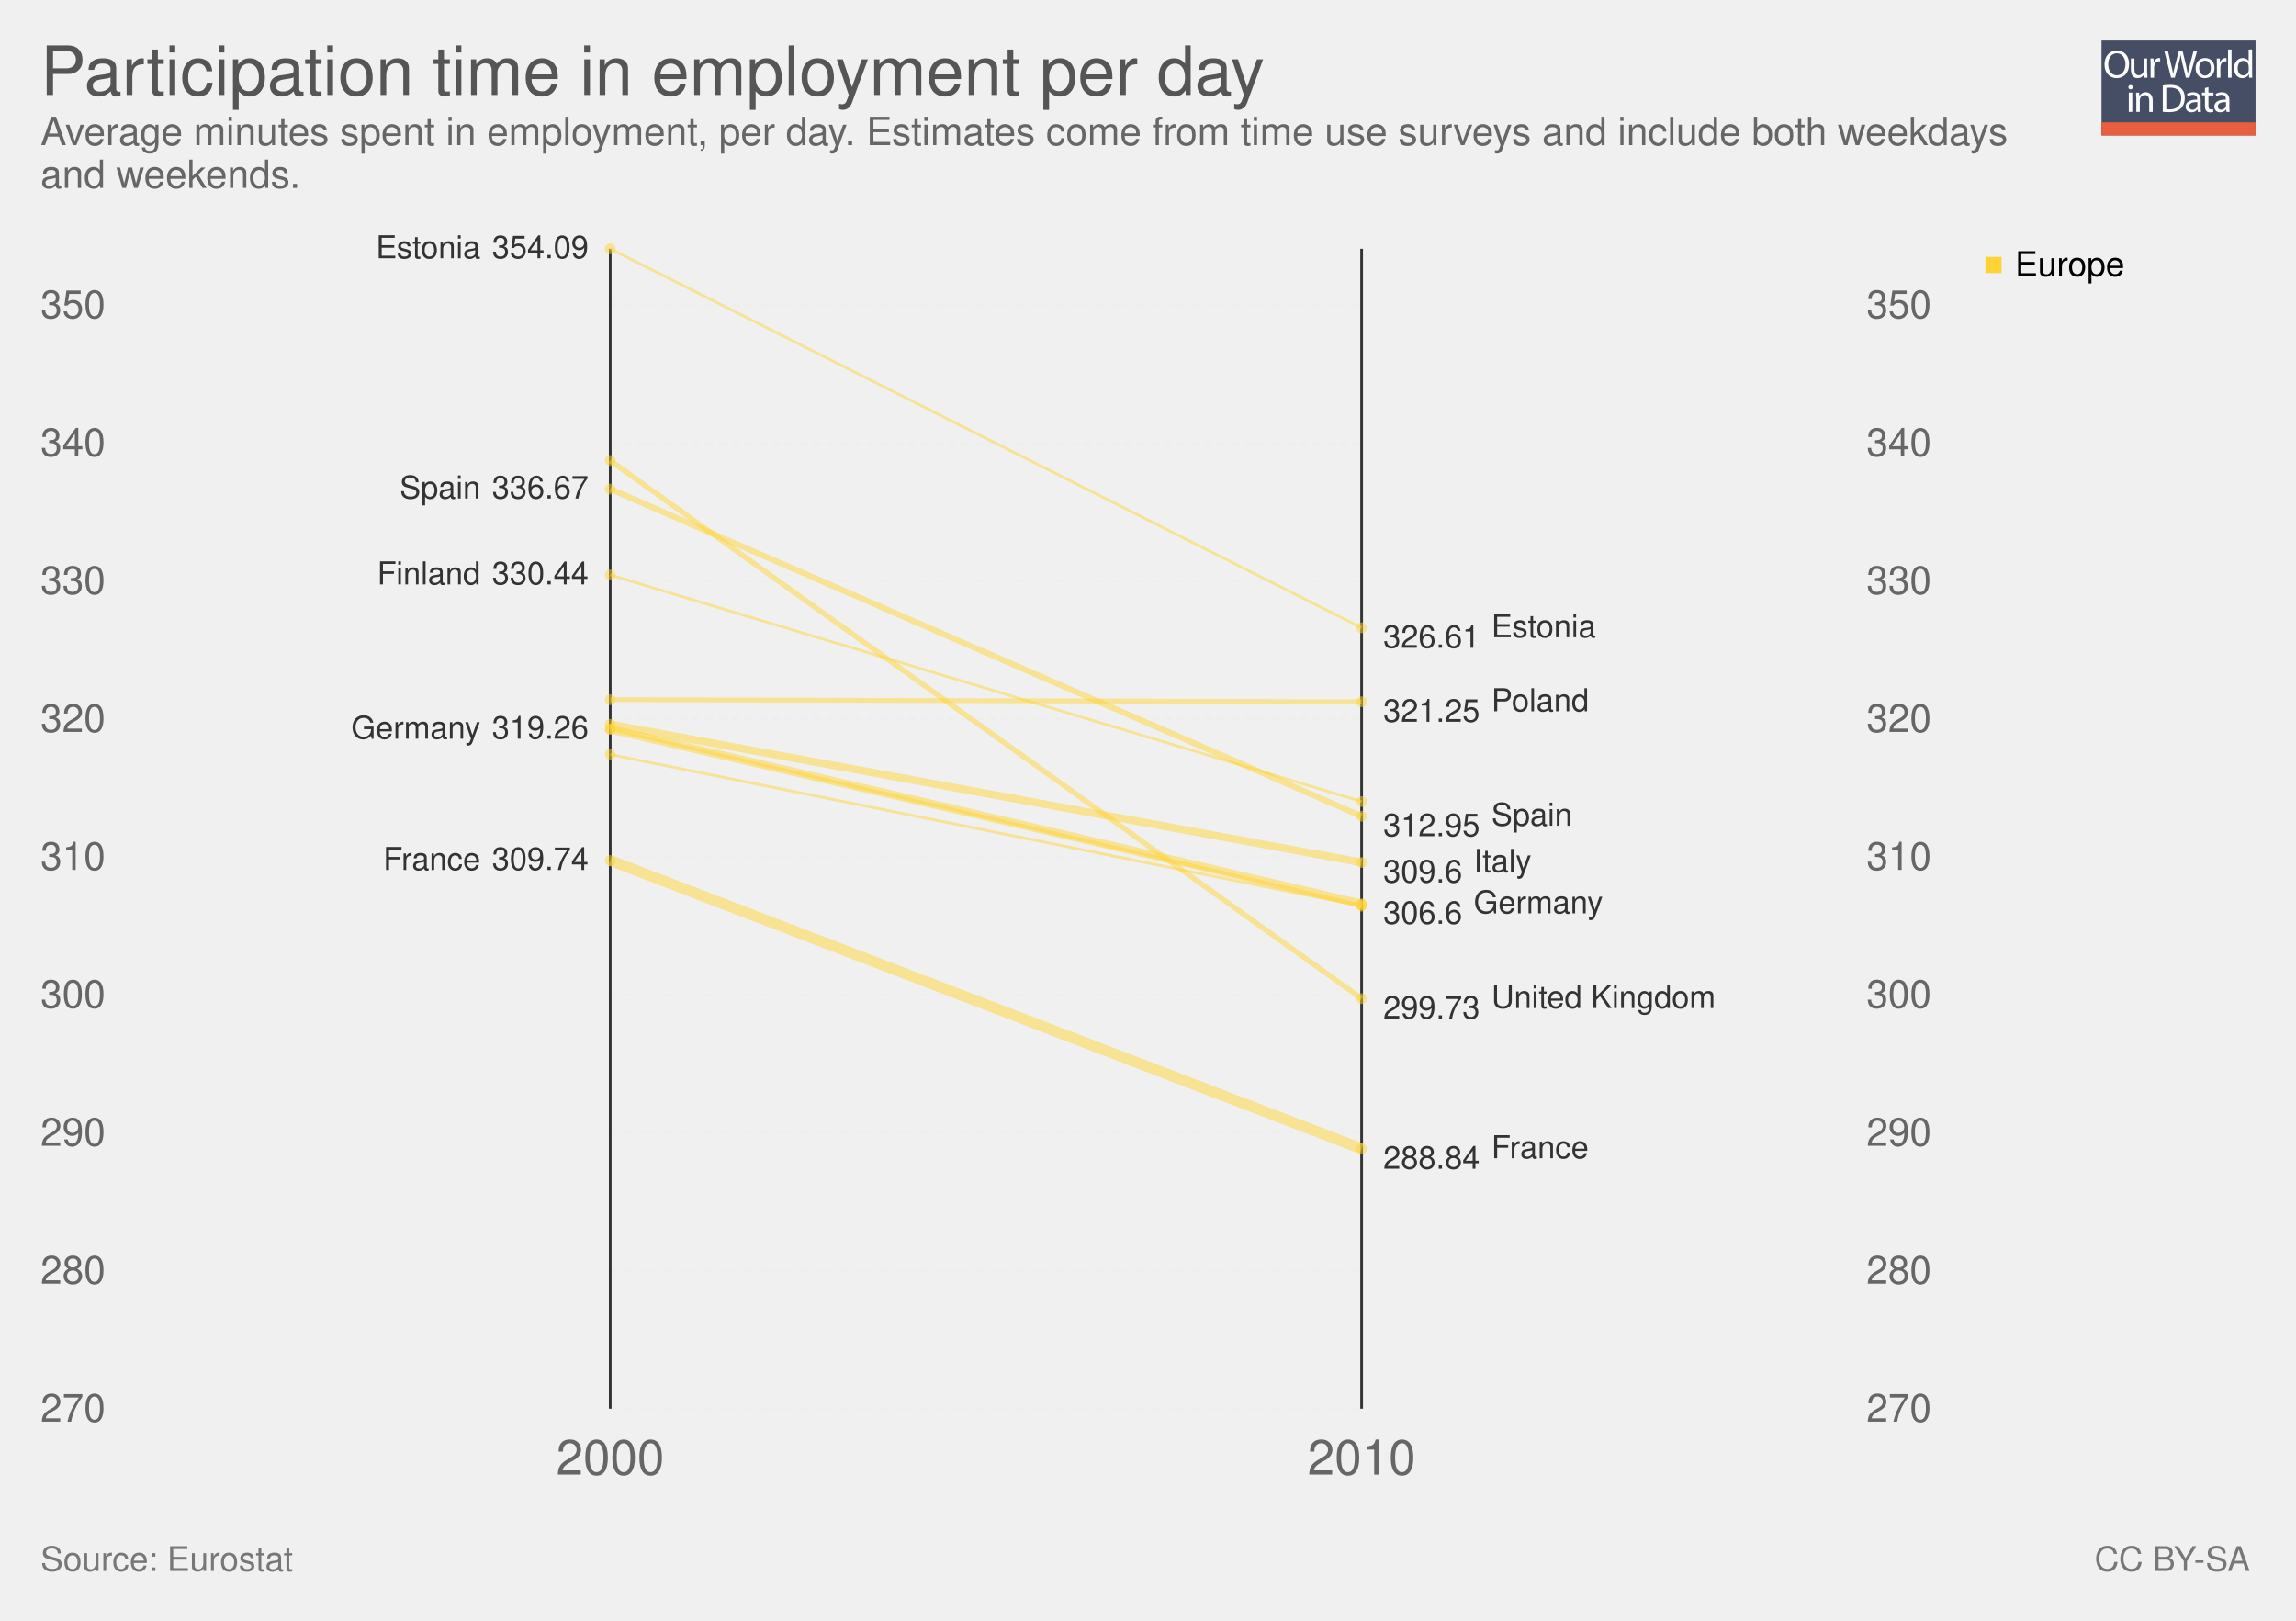
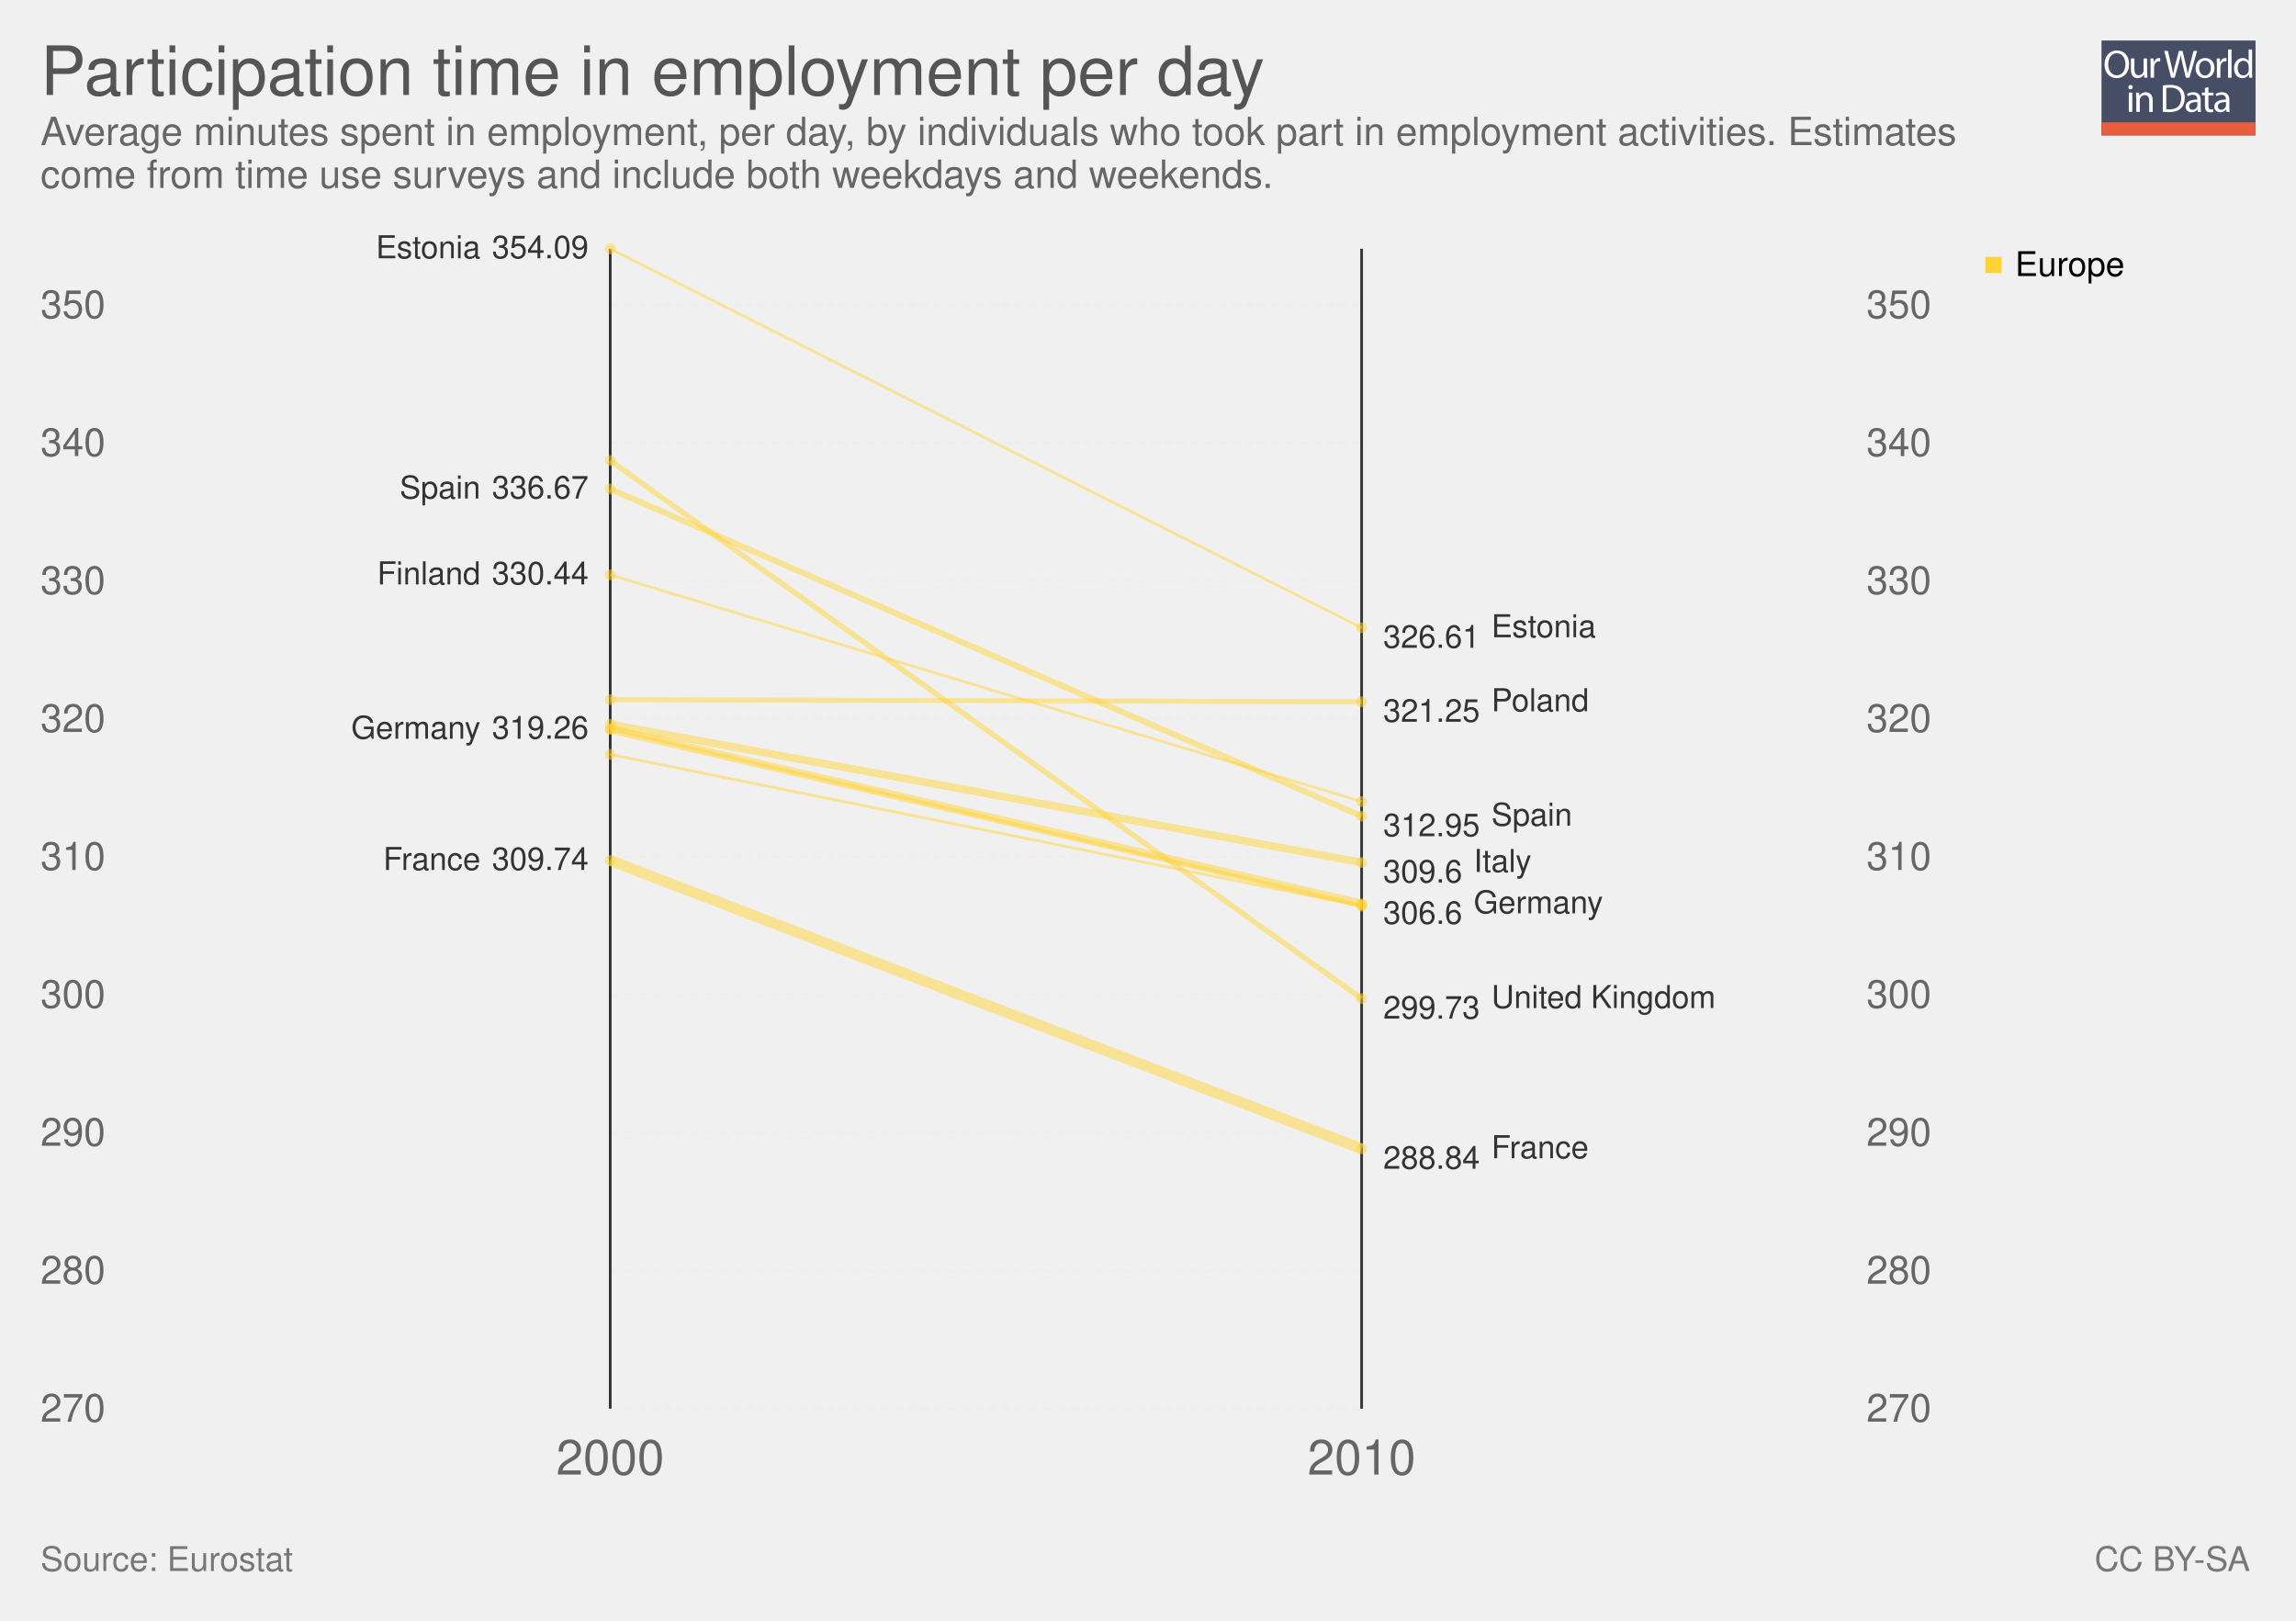
<svg xmlns="http://www.w3.org/2000/svg" xmlns:xlink="http://www.w3.org/1999/xlink" version="1.1" style="font-family: 'Helvetica Neue', Helvetica, Arial, sans-serif; font-size: 18px; background-color: white; text-rendering: optimizeLegibility; -webkit-font-smoothing: antialiased;" width="850" height="600">
  <g class="ChartTab">
    <g class="HeaderView">
      <g opacity="0.8" transform="translate(778, 15) scale(0.27)">
        <a xlink:href="https://ourworldindata.org" target="_blank">
          <g>
            <rect x="0" y="0" fill="#1B2543" width="211.2" height="130.1" />
            <rect x="0" y="112.2" fill="#E63912" width="211.2" height="17.9" />
            <g>
              <rect x="1.2" y="12.3" fill="none" width="210.2" height="99.2" />
              <path fill="#FFFFFF" d="M37.8,32.2c0,12.7-7.7,19.4-17.1,19.4c-9.7,0-16.6-7.5-16.6-18.7c0-11.7,7.3-19.3,17.1-19.3 C31.3,13.7,37.8,21.3,37.8,32.2z M9.2,32.8c0,7.9,4.3,14.9,11.8,14.9c7.5,0,11.8-6.9,11.8-15.3c0-7.3-3.8-14.9-11.8-14.9 C13.1,17.5,9.2,24.8,9.2,32.8z" />
              <path fill="#FFFFFF" d="M62.7,43.8c0,2.7,0.1,5.1,0.2,7.2h-4.3l-0.3-4.3h-0.1c-1.3,2.1-4,4.9-8.8,4.9c-4.2,0-9.1-2.3-9.1-11.6 V24.6h4.8v14.6c0,5,1.5,8.4,5.9,8.4c3.2,0,5.5-2.2,6.3-4.4c0.3-0.7,0.4-1.6,0.4-2.5V24.6h4.8V43.8z" />
              <path fill="#FFFFFF" d="M67.3,32.8c0-3.1-0.1-5.8-0.2-8.2h4.2l0.2,5.2h0.2c1.2-3.5,4.1-5.8,7.3-5.8c0.5,0,0.9,0.1,1.4,0.2v4.5 c-0.5-0.1-1-0.2-1.6-0.2c-3.4,0-5.8,2.6-6.5,6.2c-0.1,0.7-0.2,1.4-0.2,2.2V51h-4.8V32.8z" />
              <path fill="#FFFFFF" d="M95.4,51l-9.4-36.8h5l4.4,18.6c1.1,4.6,2.1,9.2,2.7,12.7h0.1c0.6-3.7,1.8-8,3-12.8l4.9-18.5h5l4.5,18.7 c1,4.4,2,8.7,2.6,12.6h0.1c0.8-4,1.8-8.1,3-12.7l4.9-18.5h4.9L120.6,51h-5L111,31.9c-1.1-4.7-1.9-8.3-2.4-12h-0.1 c-0.7,3.7-1.5,7.3-2.8,12L100.4,51H95.4z" />
              <path fill="#FFFFFF" d="M154.9,37.6c0,9.8-6.8,14-13.2,14c-7.2,0-12.7-5.2-12.7-13.6c0-8.8,5.8-14,13.1-14 C149.8,24,154.9,29.5,154.9,37.6z M133.9,37.9c0,5.8,3.3,10.1,8,10.1c4.6,0,8-4.3,8-10.3c0-4.5-2.2-10.1-7.9-10.1 C136.3,27.6,133.9,32.8,133.9,37.9z" />
              <path fill="#FFFFFF" d="M158.2,32.8c0-3.1-0.1-5.8-0.2-8.2h4.2l0.2,5.2h0.2c1.2-3.5,4.1-5.8,7.3-5.8c0.5,0,0.9,0.1,1.4,0.2v4.5 c-0.5-0.1-1-0.2-1.6-0.2c-3.4,0-5.8,2.6-6.5,6.2c-0.1,0.7-0.2,1.4-0.2,2.2V51h-4.8V32.8z" />
              <path fill="#FFFFFF" d="M173.5,12.3h4.8V51h-4.8V12.3z" />
              <path fill="#FFFFFF" d="M206.5,12.3v31.9c0,2.3,0.1,5,0.2,6.8h-4.3l-0.2-4.6H202c-1.5,2.9-4.7,5.2-9,5.2 c-6.4,0-11.3-5.4-11.3-13.4c-0.1-8.8,5.4-14.2,11.9-14.2c4,0,6.8,1.9,8,4h0.1V12.3H206.5z M201.7,35.4c0-0.6-0.1-1.4-0.2-2 c-0.7-3.1-3.3-5.6-6.9-5.6c-5,0-7.9,4.4-7.9,10.2c0,5.3,2.6,9.8,7.8,9.8c3.2,0,6.2-2.1,7.1-5.7c0.2-0.7,0.2-1.3,0.2-2.1V35.4z" />
              <path fill="#FFFFFF" d="M42.8,64c0.1,1.6-1.1,2.9-3.1,2.9c-1.7,0-2.9-1.3-2.9-2.9c0-1.7,1.3-3,3-3C41.7,61,42.8,62.3,42.8,64z M37.4,97.8V71.4h4.8v26.4H37.4z" />
              <path fill="#FFFFFF" d="M47.5,78.6c0-2.7-0.1-5-0.2-7.1h4.3l0.3,4.4h0.1c1.3-2.5,4.4-5,8.8-5c3.7,0,9.4,2.2,9.4,11.2v15.8h-4.8 V82.6c0-4.3-1.6-7.8-6.1-7.8c-3.2,0-5.6,2.2-6.5,4.9c-0.2,0.6-0.3,1.4-0.3,2.2v15.9h-4.8V78.6z" />
              <path fill="#FFFFFF" d="M84,61.6c2.9-0.4,6.3-0.8,10.1-0.8c6.8,0,11.7,1.6,14.9,4.6c3.3,3,5.2,7.3,5.2,13.2c0,6-1.9,10.9-5.3,14.3 c-3.4,3.4-9.1,5.3-16.3,5.3c-3.4,0-6.2-0.2-8.6-0.4V61.6z M88.8,94.1c1.2,0.2,3,0.3,4.8,0.3c10.2,0,15.7-5.7,15.7-15.6 c0.1-8.7-4.9-14.2-14.9-14.2c-2.5,0-4.3,0.2-5.6,0.5V94.1z" />
              <path fill="#FFFFFF" d="M132.1,97.8l-0.4-3.3h-0.2c-1.5,2.1-4.3,3.9-8.1,3.9c-5.4,0-8.1-3.8-8.1-7.6c0-6.4,5.7-9.9,15.9-9.8v-0.5 c0-2.2-0.6-6.1-6-6.1c-2.5,0-5,0.8-6.9,2l-1.1-3.2c2.2-1.4,5.4-2.3,8.7-2.3c8.1,0,10.1,5.5,10.1,10.8v9.9c0,2.3,0.1,4.5,0.4,6.3 H132.1z M131.4,84.4c-5.3-0.1-11.2,0.8-11.2,5.9c0,3.1,2.1,4.6,4.5,4.6c3.4,0,5.6-2.2,6.4-4.4c0.2-0.5,0.3-1,0.3-1.5V84.4z" />
              <path fill="#FFFFFF" d="M146.6,63.9v7.6h6.9v3.7h-6.9v14.2c0,3.3,0.9,5.1,3.6,5.1c1.3,0,2.2-0.2,2.8-0.3l0.2,3.6 c-0.9,0.4-2.4,0.7-4.3,0.7c-2.2,0-4-0.7-5.2-2c-1.4-1.4-1.9-3.8-1.9-6.9V75.1h-4.1v-3.7h4.1v-6.3L146.6,63.9z" />
              <path fill="#FFFFFF" d="M171.4,97.8l-0.4-3.3h-0.2c-1.5,2.1-4.3,3.9-8.1,3.9c-5.4,0-8.1-3.8-8.1-7.6c0-6.4,5.7-9.9,15.9-9.8v-0.5 c0-2.2-0.6-6.1-6-6.1c-2.5,0-5,0.8-6.9,2l-1.1-3.2c2.2-1.4,5.4-2.3,8.7-2.3c8.1,0,10.1,5.5,10.1,10.8v9.9c0,2.3,0.1,4.5,0.4,6.3 H171.4z M170.7,84.4c-5.3-0.1-11.2,0.8-11.2,5.9c0,3.1,2.1,4.6,4.5,4.6c3.4,0,5.6-2.2,6.4-4.4c0.2-0.5,0.3-1,0.3-1.5V84.4z" />
            </g>
          </g>
        </a>
      </g>
      <a href="https://ourworldindata.org/grapher/participation-time-in-employment-per-day" target="_blank">
        <text font-size="25.20" x="15.0" y="35.2" fill="#555">
          <tspan x="15" y="35.16">Participation time in employment per day</tspan>
        </text>
      </a>
      <text font-size="14.40" x="15.0" y="53.7" fill="#666">
-         <tspan x="15" y="53.72">Average minutes spent in employment, per day. Estimates come from time use surveys and include both weekdays</tspan>
-         <tspan x="15" y="69.56">and weekends. </tspan>
+         <tspan x="15" y="53.72">Average minutes spent in employment, per day, by individuals who took part in employment activities. Estimates</tspan>
+         <tspan x="15" y="69.56">come from time use surveys and include both weekdays and weekends. </tspan>
      </text>
    </g>
    <g>
      <g class="LabelledSlopes">
        <rect x="15" y="92.1" width="700" height="479.4" fill="rgba(0,0,0,0)" opacity="0" />
        <g class="gridlines">
          <line x1="225.916" y1="521.5" x2="504.084" y2="521.5" stroke="#eee" stroke-dasharray="3,2" />
          <line x1="225.916" y1="470.433" x2="504.084" y2="470.433" stroke="#eee" stroke-dasharray="3,2" />
          <line x1="225.916" y1="419.367" x2="504.084" y2="419.367" stroke="#eee" stroke-dasharray="3,2" />
          <line x1="225.916" y1="368.3" x2="504.084" y2="368.3" stroke="#eee" stroke-dasharray="3,2" />
          <line x1="225.916" y1="317.234" x2="504.084" y2="317.234" stroke="#eee" stroke-dasharray="3,2" />
          <line x1="225.916" y1="266.167" x2="504.084" y2="266.167" stroke="#eee" stroke-dasharray="3,2" />
          <line x1="225.916" y1="215.1" x2="504.084" y2="215.1" stroke="#eee" stroke-dasharray="3,2" />
          <line x1="225.916" y1="164.034" x2="504.084" y2="164.034" stroke="#eee" stroke-dasharray="3,2" />
          <line x1="225.916" y1="112.967" x2="504.084" y2="112.967" stroke="#eee" stroke-dasharray="3,2" />
        </g>
        <g font-size="0.8em" class="axis">
          <text x="15" y="521.5" fill="#666" dominant-baseline="middle" text-anchor="start">270</text>
          <text x="15" y="470.433" fill="#666" dominant-baseline="middle" text-anchor="start">280</text>
          <text x="15" y="419.367" fill="#666" dominant-baseline="middle" text-anchor="start">290</text>
          <text x="15" y="368.3" fill="#666" dominant-baseline="middle" text-anchor="start">300</text>
          <text x="15" y="317.234" fill="#666" dominant-baseline="middle" text-anchor="start">310</text>
          <text x="15" y="266.167" fill="#666" dominant-baseline="middle" text-anchor="start">320</text>
          <text x="15" y="215.1" fill="#666" dominant-baseline="middle" text-anchor="start">330</text>
          <text x="15" y="164.034" fill="#666" dominant-baseline="middle" text-anchor="start">340</text>
          <text x="15" y="112.967" fill="#666" dominant-baseline="middle" text-anchor="start">350</text>
        </g>
        <g font-size="0.8em" class="axis">
          <text x="715" y="521.5" fill="#666" dominant-baseline="middle" text-anchor="end">270</text>
          <text x="715" y="470.433" fill="#666" dominant-baseline="middle" text-anchor="end">280</text>
          <text x="715" y="419.367" fill="#666" dominant-baseline="middle" text-anchor="end">290</text>
          <text x="715" y="368.3" fill="#666" dominant-baseline="middle" text-anchor="end">300</text>
          <text x="715" y="317.234" fill="#666" dominant-baseline="middle" text-anchor="end">310</text>
          <text x="715" y="266.167" fill="#666" dominant-baseline="middle" text-anchor="end">320</text>
          <text x="715" y="215.1" fill="#666" dominant-baseline="middle" text-anchor="end">330</text>
          <text x="715" y="164.034" fill="#666" dominant-baseline="middle" text-anchor="end">340</text>
          <text x="715" y="112.967" fill="#666" dominant-baseline="middle" text-anchor="end">350</text>
        </g>
        <line x1="225.916" y1="521.5" x2="225.916" y2="92.1" stroke="#333" />
        <line x1="504.084" y1="521.5" x2="504.084" y2="92.1" stroke="#333" />
        <text x="225.916" y="545.9" text-anchor="middle" fill="#666" font-size="18">2000</text>
        <text x="504.084" y="545.9" text-anchor="middle" fill="#666" font-size="18">2010</text>
        <g class="slopes">
          <g class="slope">
            <text font-size="11.70" x="177.9" y="95.6" text-anchor="end" fill="#333">
              <tspan x="177.88" y="95.61">Estonia</tspan>
            </text>
            <text x="217.916" y="95.61" text-anchor="end" font-size="11.7" fill="#333">354.09</text>
            <circle cx="225.916" cy="92.1" r="2" fill="#ffd336" opacity="0.5" />
            <line x1="225.916" y1="92.1" x2="504.084" y2="232.401" stroke="#ffd336" stroke-width="1" opacity="0.5" />
            <circle cx="504.084" cy="232.401" r="2" fill="#ffd336" opacity="0.5" />
            <text x="512.084" y="235.911" dominant-baseline="middle" font-size="11.7" fill="#333">326.61</text>
            <text font-size="11.70" x="552.1" y="235.9" fill="#333">
              <tspan x="552.12" y="235.911">Estonia</tspan>
            </text>
          </g>
          <g class="slope">
            <text font-size="11.70" x="177.9" y="216.3" text-anchor="end" fill="#333">
              <tspan x="177.88" y="216.345">Finland</tspan>
            </text>
            <text x="217.916" y="216.345" text-anchor="end" font-size="11.7" fill="#333">330.44</text>
            <circle cx="225.916" cy="212.835" r="2" fill="#ffd336" opacity="0.5" />
            <line x1="225.916" y1="212.835" x2="504.084" y2="296.746" stroke="#ffd336" stroke-width="1.009" opacity="0.5" />
            <circle cx="504.084" cy="296.746" r="2" fill="#ffd336" opacity="0.5" />
          </g>
          <g class="slope">
            <circle cx="225.916" cy="279.304" r="2" fill="#ffd336" opacity="0.5" />
            <line x1="225.916" y1="279.304" x2="504.084" y2="335.466" stroke="#ffd336" stroke-width="1.024" opacity="0.5" />
            <circle cx="504.084" cy="335.466" r="2" fill="#ffd336" opacity="0.5" />
          </g>
          <g class="slope">
            <circle cx="225.916" cy="269.95" r="2" fill="#ffd336" opacity="0.5" />
            <line x1="225.916" y1="269.95" x2="504.084" y2="335.104" stroke="#ffd336" stroke-width="1.236" opacity="0.5" />
            <circle cx="504.084" cy="335.104" r="2" fill="#ffd336" opacity="0.5" />
          </g>
          <g class="slope">
            <circle cx="225.916" cy="259.007" r="2" fill="#ffd336" opacity="0.5" />
            <line x1="225.916" y1="259.007" x2="504.084" y2="259.799" stroke="#ffd336" stroke-width="1.804" opacity="0.5" />
            <circle cx="504.084" cy="259.799" r="2" fill="#ffd336" opacity="0.5" />
            <text x="512.084" y="263.309" dominant-baseline="middle" font-size="11.7" fill="#333">321.25</text>
            <text font-size="11.70" x="552.1" y="263.3" fill="#333">
              <tspan x="552.12" y="263.309">Poland</tspan>
            </text>
          </g>
          <g class="slope">
            <circle cx="225.916" cy="170.494" r="2" fill="#ffd336" opacity="0.5" />
            <line x1="225.916" y1="170.494" x2="504.084" y2="369.686" stroke="#ffd336" stroke-width="1.975" opacity="0.5" />
            <circle cx="504.084" cy="369.686" r="2" fill="#ffd336" opacity="0.5" />
            <text x="512.084" y="373.196" dominant-baseline="middle" font-size="11.7" fill="#333">299.73</text>
            <text font-size="11.70" x="552.1" y="373.2" fill="#333">
              <tspan x="552.12" y="373.196">United Kingdom</tspan>
            </text>
          </g>
          <g class="slope">
            <text font-size="11.70" x="177.9" y="184.5" text-anchor="end" fill="#333">
              <tspan x="177.88" y="184.549">Spain</tspan>
            </text>
            <text x="217.916" y="184.549" text-anchor="end" font-size="11.7" fill="#333">336.67</text>
            <circle cx="225.916" cy="181.039" r="2" fill="#ffd336" opacity="0.5" />
            <line x1="225.916" y1="181.039" x2="504.084" y2="302.161" stroke="#ffd336" stroke-width="2.197" opacity="0.5" />
            <circle cx="504.084" cy="302.161" r="2" fill="#ffd336" opacity="0.5" />
            <text x="512.084" y="305.671" dominant-baseline="middle" font-size="11.7" fill="#333">312.95</text>
            <text font-size="11.70" x="552.1" y="305.7" fill="#333">
              <tspan x="552.12" y="305.671">Spain</tspan>
            </text>
          </g>
          <g class="slope">
            <circle cx="225.916" cy="268.16" r="2" fill="#ffd336" opacity="0.5" />
            <line x1="225.916" y1="268.16" x2="504.084" y2="319.294" stroke="#ffd336" stroke-width="2.84" opacity="0.5" />
            <circle cx="504.084" cy="319.294" r="2" fill="#ffd336" opacity="0.5" />
            <text x="512.084" y="322.804" dominant-baseline="middle" font-size="11.7" fill="#333">309.6</text>
            <text font-size="11.70" x="545.6" y="322.8" fill="#333">
              <tspan x="545.568" y="322.804">Italy</tspan>
            </text>
          </g>
          <g class="slope">
            <text font-size="11.70" x="177.9" y="273.5" text-anchor="end" fill="#333">
              <tspan x="177.88" y="273.477">Germany</tspan>
            </text>
            <text x="217.916" y="273.477" text-anchor="end" font-size="11.7" fill="#333">319.26</text>
            <circle cx="225.916" cy="269.967" r="2" fill="#ffd336" opacity="0.5" />
            <line x1="225.916" y1="269.967" x2="504.084" y2="334.599" stroke="#ffd336" stroke-width="3.082" opacity="0.5" />
            <circle cx="504.084" cy="334.599" r="2" fill="#ffd336" opacity="0.5" />
            <text x="512.084" y="338.109" dominant-baseline="middle" font-size="11.7" fill="#333">306.6</text>
            <text font-size="11.70" x="545.6" y="338.1" fill="#333">
              <tspan x="545.568" y="338.109">Germany</tspan>
            </text>
          </g>
          <g class="slope">
            <text font-size="11.70" x="177.9" y="322.1" text-anchor="end" fill="#333">
              <tspan x="177.88" y="322.079">France</tspan>
            </text>
            <text x="217.916" y="322.079" text-anchor="end" font-size="11.7" fill="#333">309.74</text>
            <circle cx="225.916" cy="318.569" r="2" fill="#ffd336" opacity="0.5" />
            <line x1="225.916" y1="318.569" x2="504.084" y2="425.273" stroke="#ffd336" stroke-width="4" opacity="0.5" />
            <circle cx="504.084" cy="425.273" r="2" fill="#ffd336" opacity="0.5" />
            <text x="512.084" y="428.783" dominant-baseline="middle" font-size="11.7" fill="#333">288.84</text>
            <text font-size="11.70" x="552.1" y="428.8" fill="#333">
              <tspan x="552.12" y="428.783">France</tspan>
            </text>
          </g>
        </g>
      </g>
      <g style="cursor: pointer;" class="ScatterColorLegend clickable">
        <g class="legendMark">
          <rect x="735" y="89.6" width="51.824" height="17.6" fill="#fff" opacity="0" />,<rect x="735" y="95.1" width="6" height="6" fill="#ffd336" />,<text font-size="12.60" x="746.0" y="102.2">
            <tspan x="746" y="102.18">Europe</tspan>
          </text>
        </g>
      </g>
    </g>
    <g style="fill: #777;" class="SourcesFooter">
      <g style="fill: #777;" class="clickable">
        <text font-size="12.60" x="15.0" y="581.6">
          <tspan x="15" y="581.58">Source: Eurostat</tspan>
        </text>
      </g>
      <text font-size="12.60" x="775.4" y="581.6">
        <tspan x="775.402" y="581.58">
          <a style="fill: #777;" class="cclogo" href="http://creativecommons.org/licenses/by-sa/4.0/deed.en_US" target="_blank">CC BY-SA</a>
        </tspan>
      </text>
    </g>
  </g>
</svg>
